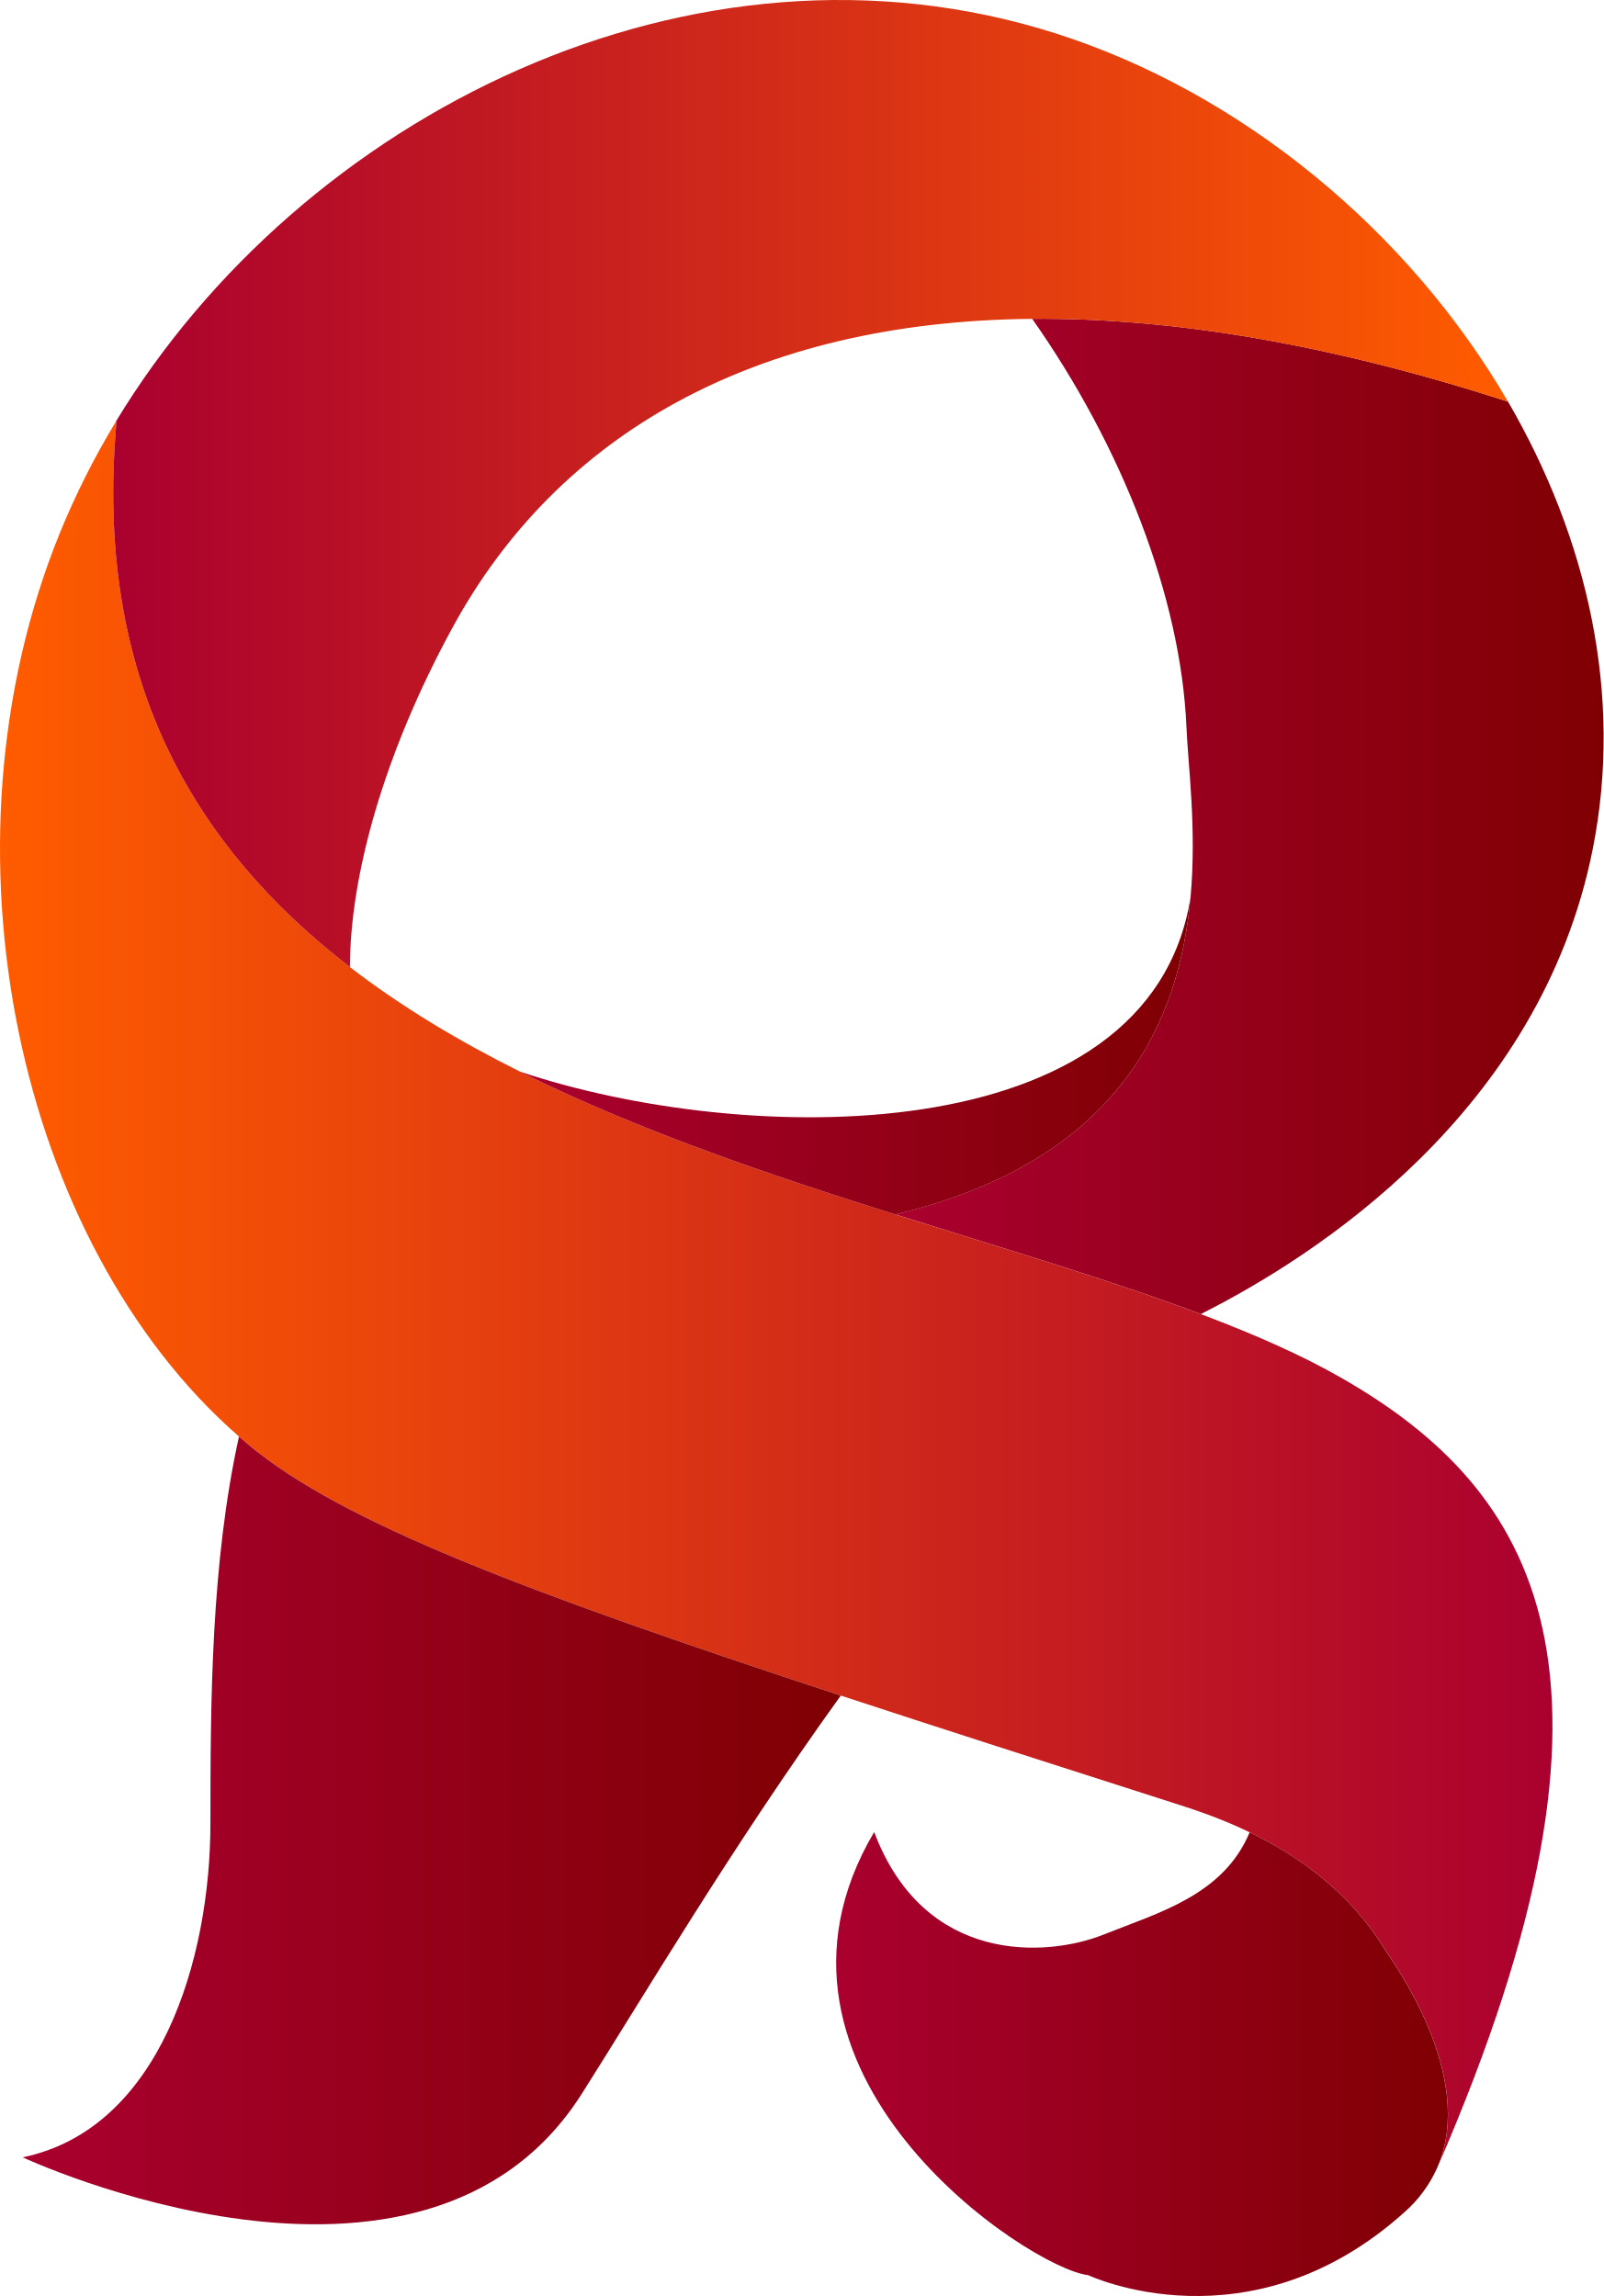
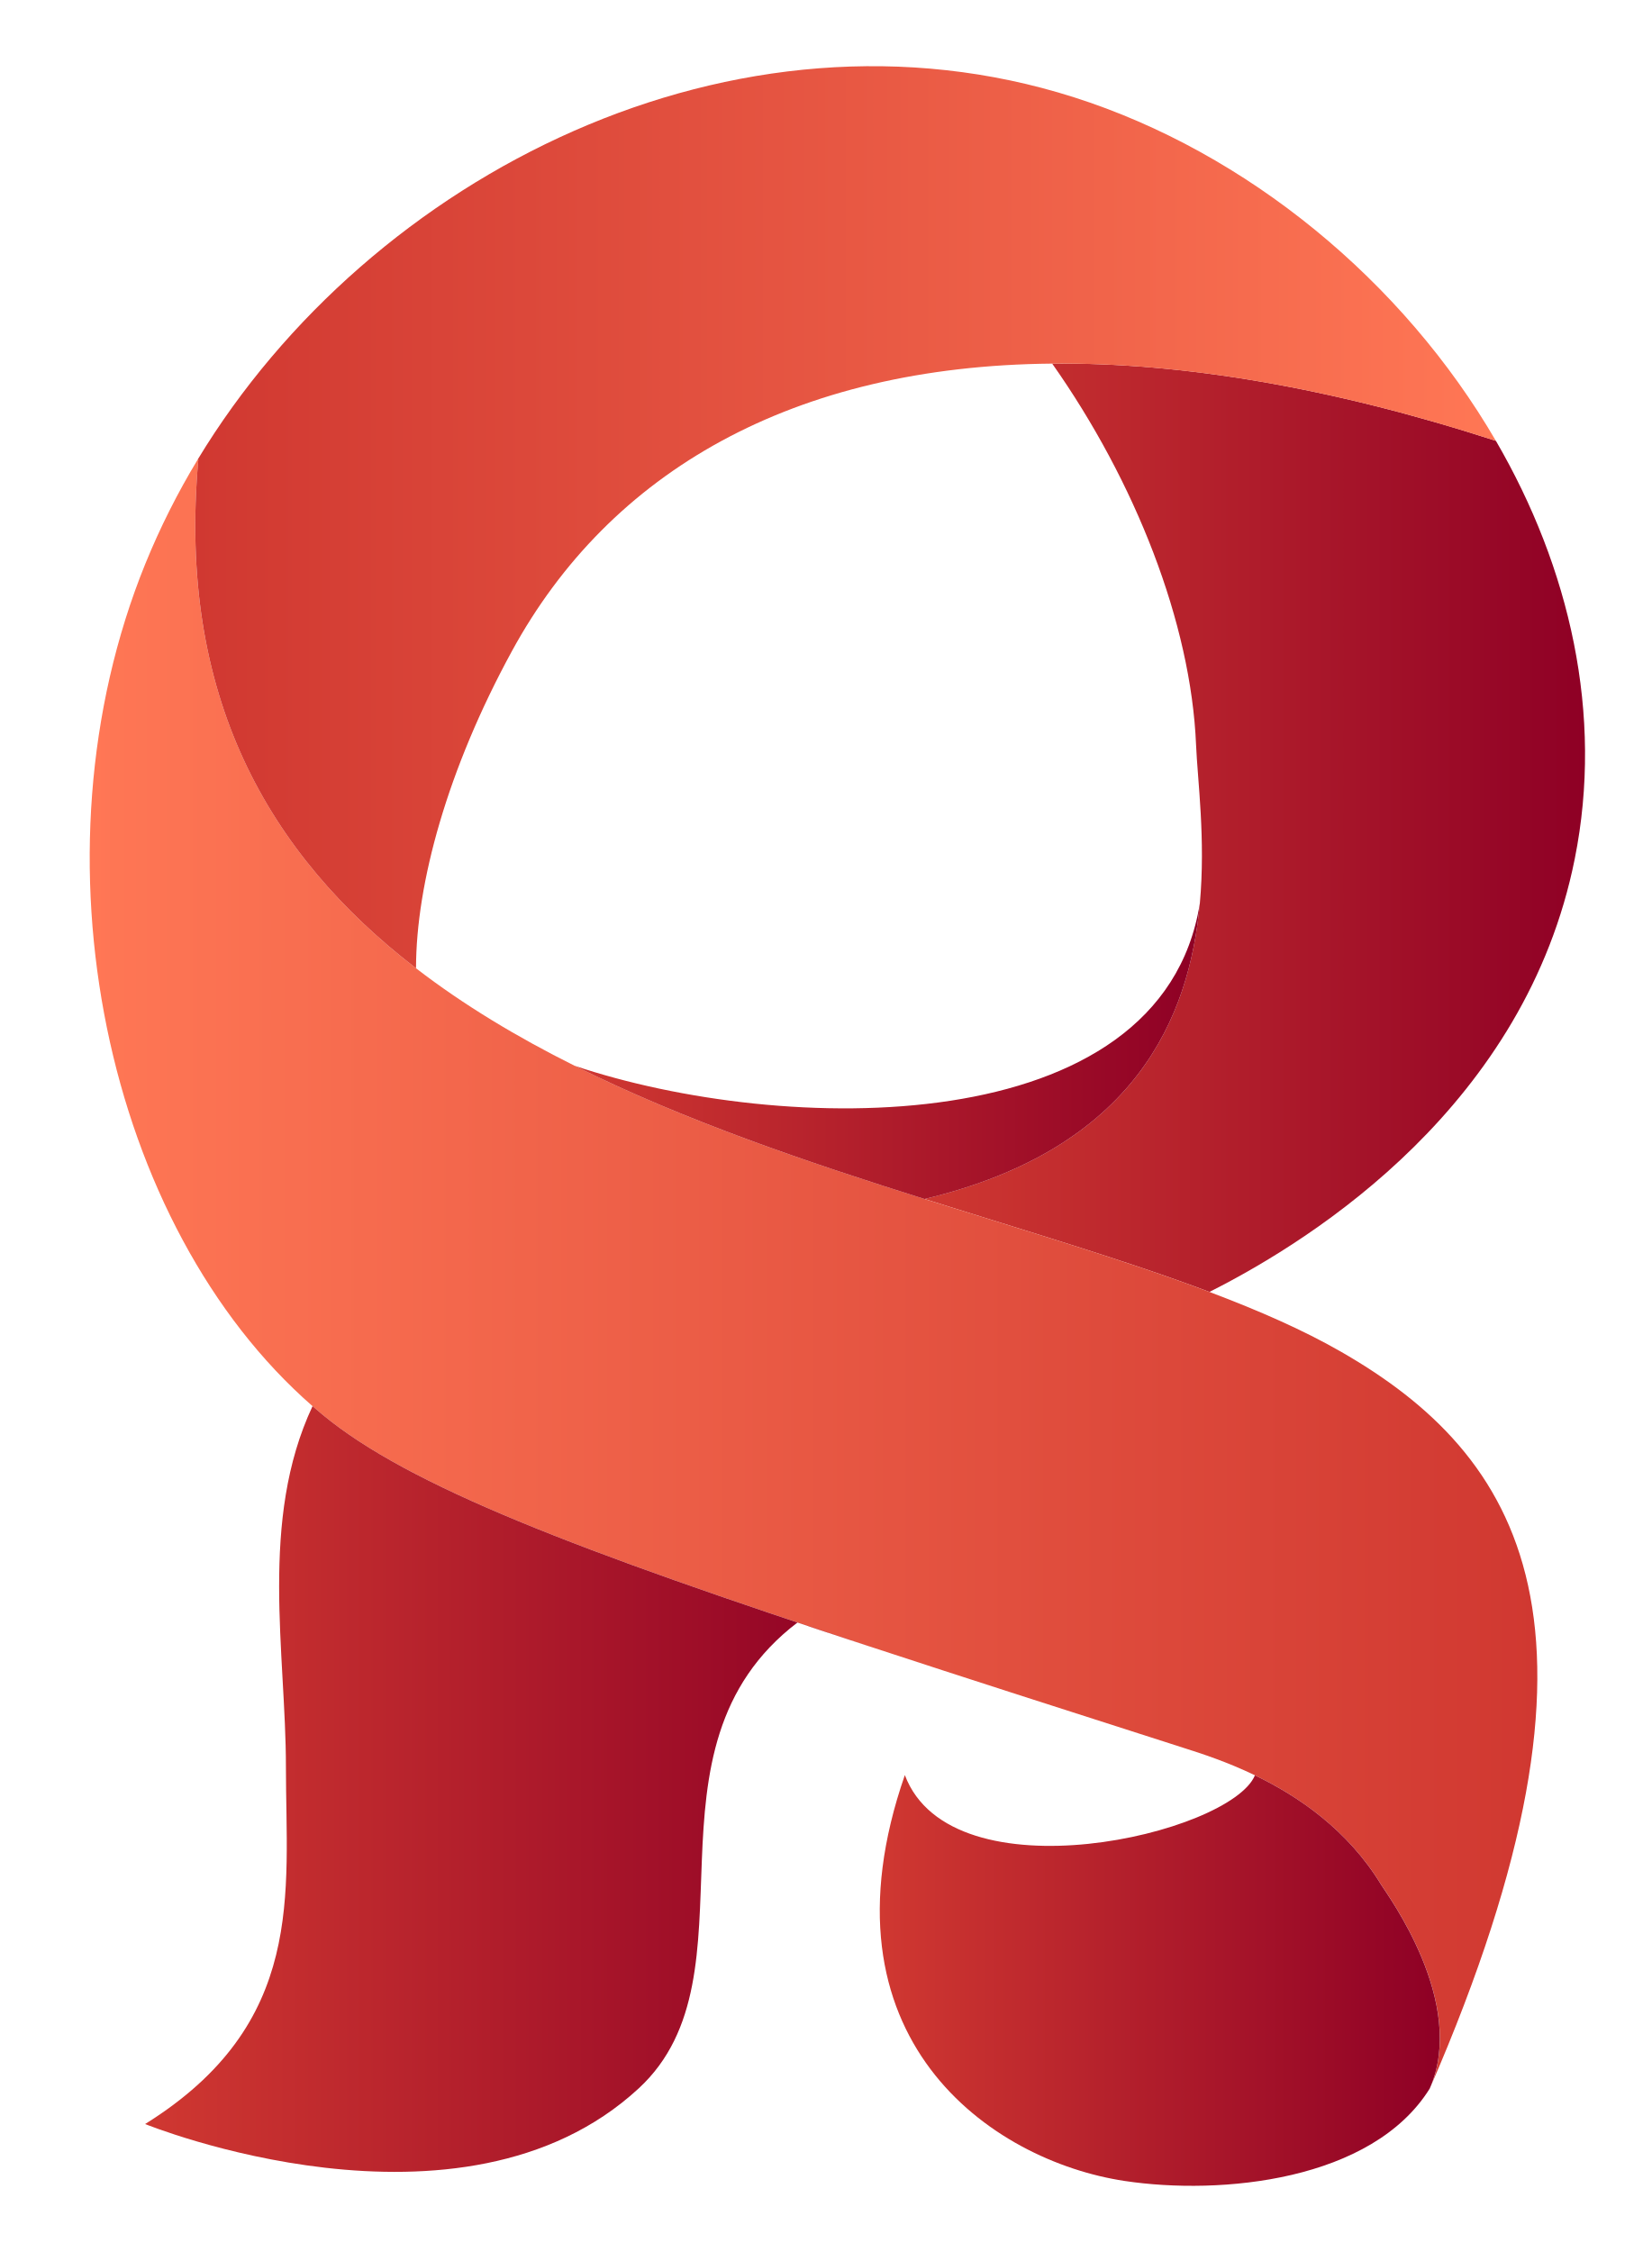
- <svg xmlns="http://www.w3.org/2000/svg" xmlns:xlink="http://www.w3.org/1999/xlink" id="Layer_2" data-name="Layer 2" viewBox="0 0 1129.78 1618.05">
+ <svg xmlns="http://www.w3.org/2000/svg" xmlns:xlink="http://www.w3.org/1999/xlink" id="Layer_2" data-name="Layer 2" viewBox="0 0 1247.56 1701.39">
  <defs>
-     <style>.cls-1{fill:url(#linear-gradient);}.cls-2{fill:url(#linear-gradient-2);}.cls-3{fill:url(#linear-gradient-3);}.cls-4{fill:url(#linear-gradient-4);}.cls-5{fill:url(#linear-gradient-5);}.cls-6{fill:url(#linear-gradient-6);}</style>
-     <linearGradient id="linear-gradient" x1="1066.33" y1="766.75" x2="1564.92" y2="766.75" gradientUnits="userSpaceOnUse">
-       <stop offset="0" stop-color="#aa002f" />
-       <stop offset="1" stop-color="#7f0003" />
+     <style>.cls-1,.cls-2,.cls-3,.cls-4,.cls-5,.cls-6{stroke:#000;stroke-miterlimit:10;stroke-opacity:0;stroke-width:100px;}.cls-1{fill:url(#linear-gradient);}.cls-2{fill:url(#linear-gradient-2);}.cls-3{fill:url(#linear-gradient-3);}.cls-4{fill:url(#linear-gradient-4);}.cls-5{fill:url(#linear-gradient-5);}.cls-6{fill:url(#linear-gradient-6);}</style>
+     <linearGradient id="linear-gradient" x1="1066.33" y1="774.75" x2="1564.92" y2="774.75" gradientUnits="userSpaceOnUse">
+       <stop offset="0" stop-color="#d03831" />
+       <stop offset="1" stop-color="#8e0025" />
    </linearGradient>
-     <linearGradient id="linear-gradient-2" x1="435.13" y1="1103.73" x2="1528.81" y2="1103.73" gradientUnits="userSpaceOnUse">
-       <stop offset="0" stop-color="#ff5c00" />
-       <stop offset="1" stop-color="#aa002f" />
+     <linearGradient id="linear-gradient-2" x1="435.13" y1="1111.73" x2="1528.81" y2="1111.73" gradientUnits="userSpaceOnUse">
+       <stop offset="0" stop-color="#f75" />
+       <stop offset="1" stop-color="#d03831" />
    </linearGradient>
-     <linearGradient id="linear-gradient-3" x1="801.36" y1="935.62" x2="1273.85" y2="935.62" xlink:href="#linear-gradient" />
-     <linearGradient id="linear-gradient-4" x1="1024.26" y1="1645.86" x2="1455.2" y2="1645.86" xlink:href="#linear-gradient" />
-     <linearGradient id="linear-gradient-5" x1="514.91" y1="532.07" x2="1497.56" y2="532.07" gradientUnits="userSpaceOnUse">
-       <stop offset="0" stop-color="#aa002f" />
-       <stop offset="1" stop-color="#ff5c00" />
+     <linearGradient id="linear-gradient-3" x1="801.36" y1="943.62" x2="1273.85" y2="943.62" xlink:href="#linear-gradient" />
+     <linearGradient id="linear-gradient-4" x1="1032.07" y1="1645.52" x2="1455.2" y2="1645.52" xlink:href="#linear-gradient" />
+     <linearGradient id="linear-gradient-5" x1="514.91" y1="540.07" x2="1497.56" y2="540.07" gradientUnits="userSpaceOnUse">
+       <stop offset="0" stop-color="#d03831" />
+       <stop offset="1" stop-color="#f75" />
    </linearGradient>
-     <linearGradient id="linear-gradient-6" x1="451.08" y1="1481.21" x2="1027.41" y2="1481.21" xlink:href="#linear-gradient" />
+     <linearGradient id="linear-gradient-6" x1="477" y1="1500.89" x2="1027.41" y2="1500.89" xlink:href="#linear-gradient" />
  </defs>
-   <path class="cls-1" d="M1273.87,823.91c4.43-48.72-1.74-93.21-2.85-119.95-3.83-92-45.86-198.75-108.72-288h.42c97.55-.83,209.43,17.71,334.84,58.38,55.81,96,81.44,206.69,59.6,315.73-37,184.88-194.77,286.27-275.49,327l-.15.42c-64-24.15-138.39-46-215.18-70.23l.09-.28c159-38.26,199.63-137.24,207.43-223.08C1273.87,823.92,1273.87,823.92,1273.87,823.91Z" transform="translate(-435.13 -191.29)" />
-   <path class="cls-2" d="M1315.55,1482.55c-21.35-10.31-40.43-16.4-52.23-20.18-88.67-28.43-167-53.52-235.92-76.19-224.91-73.92-350.9-122.05-416.34-176.09-2.55-2.11-5.08-4.25-7.57-6.45C448,1068.11,386.84,789.47,477.23,567.05a558.82,558.82,0,0,1,39.58-78.7l.42.25c-8,89.36,5.23,163.6,34,226.08,29.38,63.84,75,115.39,130.47,158.17,36.23,27.92,76.7,52.12,119.68,73.58,83.16,41.52,175.68,72.75,265,100.87,76.79,24.2,151.2,46.07,215.18,70.23.15,0,.31.11.46.17,36.69,13.88,70,28.47,98.27,44.7,136.1,78,219,207.66,67.36,556.71,28.54-64.87-32.26-146.51-36.6-153.67C1385.6,1523.58,1348,1498.2,1315.55,1482.55Z" transform="translate(-435.13 -191.29)" />
-   <path class="cls-3" d="M1273.85,823.94c-7.8,85.84-48.47,184.82-207.43,223.08l-.09.28c-89.29-28.12-181.8-59.35-265-100.87C957.83,999.2,1244.85,1005.11,1273.85,823.94Z" transform="translate(-435.13 -191.29)" />
-   <path class="cls-4" d="M1411,1565.44c4.34,7.15,65.13,88.79,36.6,153.67a.48.48,0,0,1-.09.2,90.74,90.74,0,0,1-22.66,30.74c-109.22,98.45-223.06,44.61-223.06,44.61C1160.26,1790,951,1651.59,1051,1482.37c35.38,93.84,121.75,88.22,161.53,72.3,38.41-15.37,84.49-27.66,103-72.12C1348,1498.2,1385.6,1523.58,1411,1565.44Z" transform="translate(-435.13 -191.29)" />
-   <path class="cls-5" d="M1162.3,416C966.18,417.77,828,497.78,754.13,633.2c-48.81,89.47-72.43,175.71-72.46,239.64-55.5-42.78-101.08-94.33-130.47-158.17-28.75-62.47-42-136.71-34-226.08l-.42-.25C647.37,272.56,923.49,133.5,1178.72,214.77c131.08,41.74,248.77,139.08,318.84,259.61-125.41-40.67-237.29-59.21-334.84-58.38Z" transform="translate(-435.13 -191.29)" />
-   <path class="cls-6" d="M1027.41,1386.18l-.08.22C950.58,1493,886.91,1600.84,844.9,1667c-111.93,176.17-393.82,44.61-393.82,44.61,96.92-20,132.3-140,132.3-235.37,0-86.22.45-183.45,20.12-272.58,2.49,2.2,5,4.34,7.57,6.45C676.51,1264.12,802.5,1312.26,1027.41,1386.18Z" transform="translate(-435.13 -191.29)" />
+   <path class="cls-1" d="M1273.87,831.91c4.43-48.72-1.74-93.21-2.85-119.95-3.83-92-45.86-198.75-108.72-288h.42c97.55-.83,209.43,17.71,334.84,58.38,55.81,96,81.44,206.69,59.59,315.73-37,184.88-194.77,286.27-275.49,327l-.15.42c-64-24.15-138.39-46-215.18-70.23l.09-.27c159-38.26,199.63-137.24,207.43-223.08Z" transform="translate(-367.36 -149.29)" />
+   <path class="cls-2" d="M1315.55,1490.55c-21.35-10.3-40.42-16.4-52.22-20.18-88.67-28.43-167-53.52-235.92-76.19-224.91-73.92-350.9-122.06-416.34-176.1-2.56-2.11-5.08-4.24-7.57-6.44C448,1076.11,386.84,797.47,477.23,575.05a559.25,559.25,0,0,1,39.58-78.7l.42.24c-8.05,89.37,5.23,163.61,34,226.08,29.38,63.84,75,115.39,130.47,158.17,36.23,27.92,76.7,52.12,119.68,73.58,83.16,41.52,175.68,72.75,265,100.87,76.79,24.2,151.2,46.08,215.18,70.23a4.28,4.28,0,0,1,.46.17c36.69,13.87,70,28.47,98.27,44.7,136.1,78,219,207.66,67.37,556.72,28.53-64.88-32.26-146.52-36.6-153.67C1385.6,1531.58,1348,1506.2,1315.55,1490.55Z" transform="translate(-367.36 -149.29)" />
+   <path class="cls-3" d="M1273.85,831.94c-7.8,85.84-48.47,184.82-207.43,223.08l-.09.27c-89.29-28.12-181.81-59.35-265-100.87C957.83,1007.2,1244.85,1013.11,1273.85,831.94Z" transform="translate(-367.36 -149.29)" />
+   <path class="cls-4" d="M1411,1573.44c4.34,7.15,65.13,88.79,36.6,153.67a.62.62,0,0,1-.1.2C1404,1797,1290,1808,1217,1797c-100.79-15.19-235-108-166-306.63,35.38,93.84,246,44.64,264.51.18C1348,1506.2,1385.6,1531.58,1411,1573.44Z" transform="translate(-367.36 -149.29)" />
+   <path class="cls-5" d="M1162.3,424C966.18,425.77,828,505.78,754.13,641.2c-48.81,89.47-72.42,175.71-72.45,239.64-55.51-42.78-101.09-94.33-130.47-158.17-28.75-62.47-42-136.71-34-226.08l-.42-.24C647.37,280.56,923.49,141.5,1178.72,222.77c131.08,41.73,248.76,139.08,318.84,259.61-125.41-40.67-237.29-59.21-334.84-58.38Z" transform="translate(-367.36 -149.29)" />
+   <path class="cls-6" d="M1027.41,1394.18,970,1375c-126,96-27,266-120,352-134.2,124.1-373,27-373,27,122-76,106.38-174.41,106.38-269.78,0-86.23-20.38-186.22,20.12-272.58,2.49,2.2,5,4.33,7.57,6.44C676.51,1272.12,802.5,1320.26,1027.41,1394.18Z" transform="translate(-367.36 -149.29)" />
</svg>
